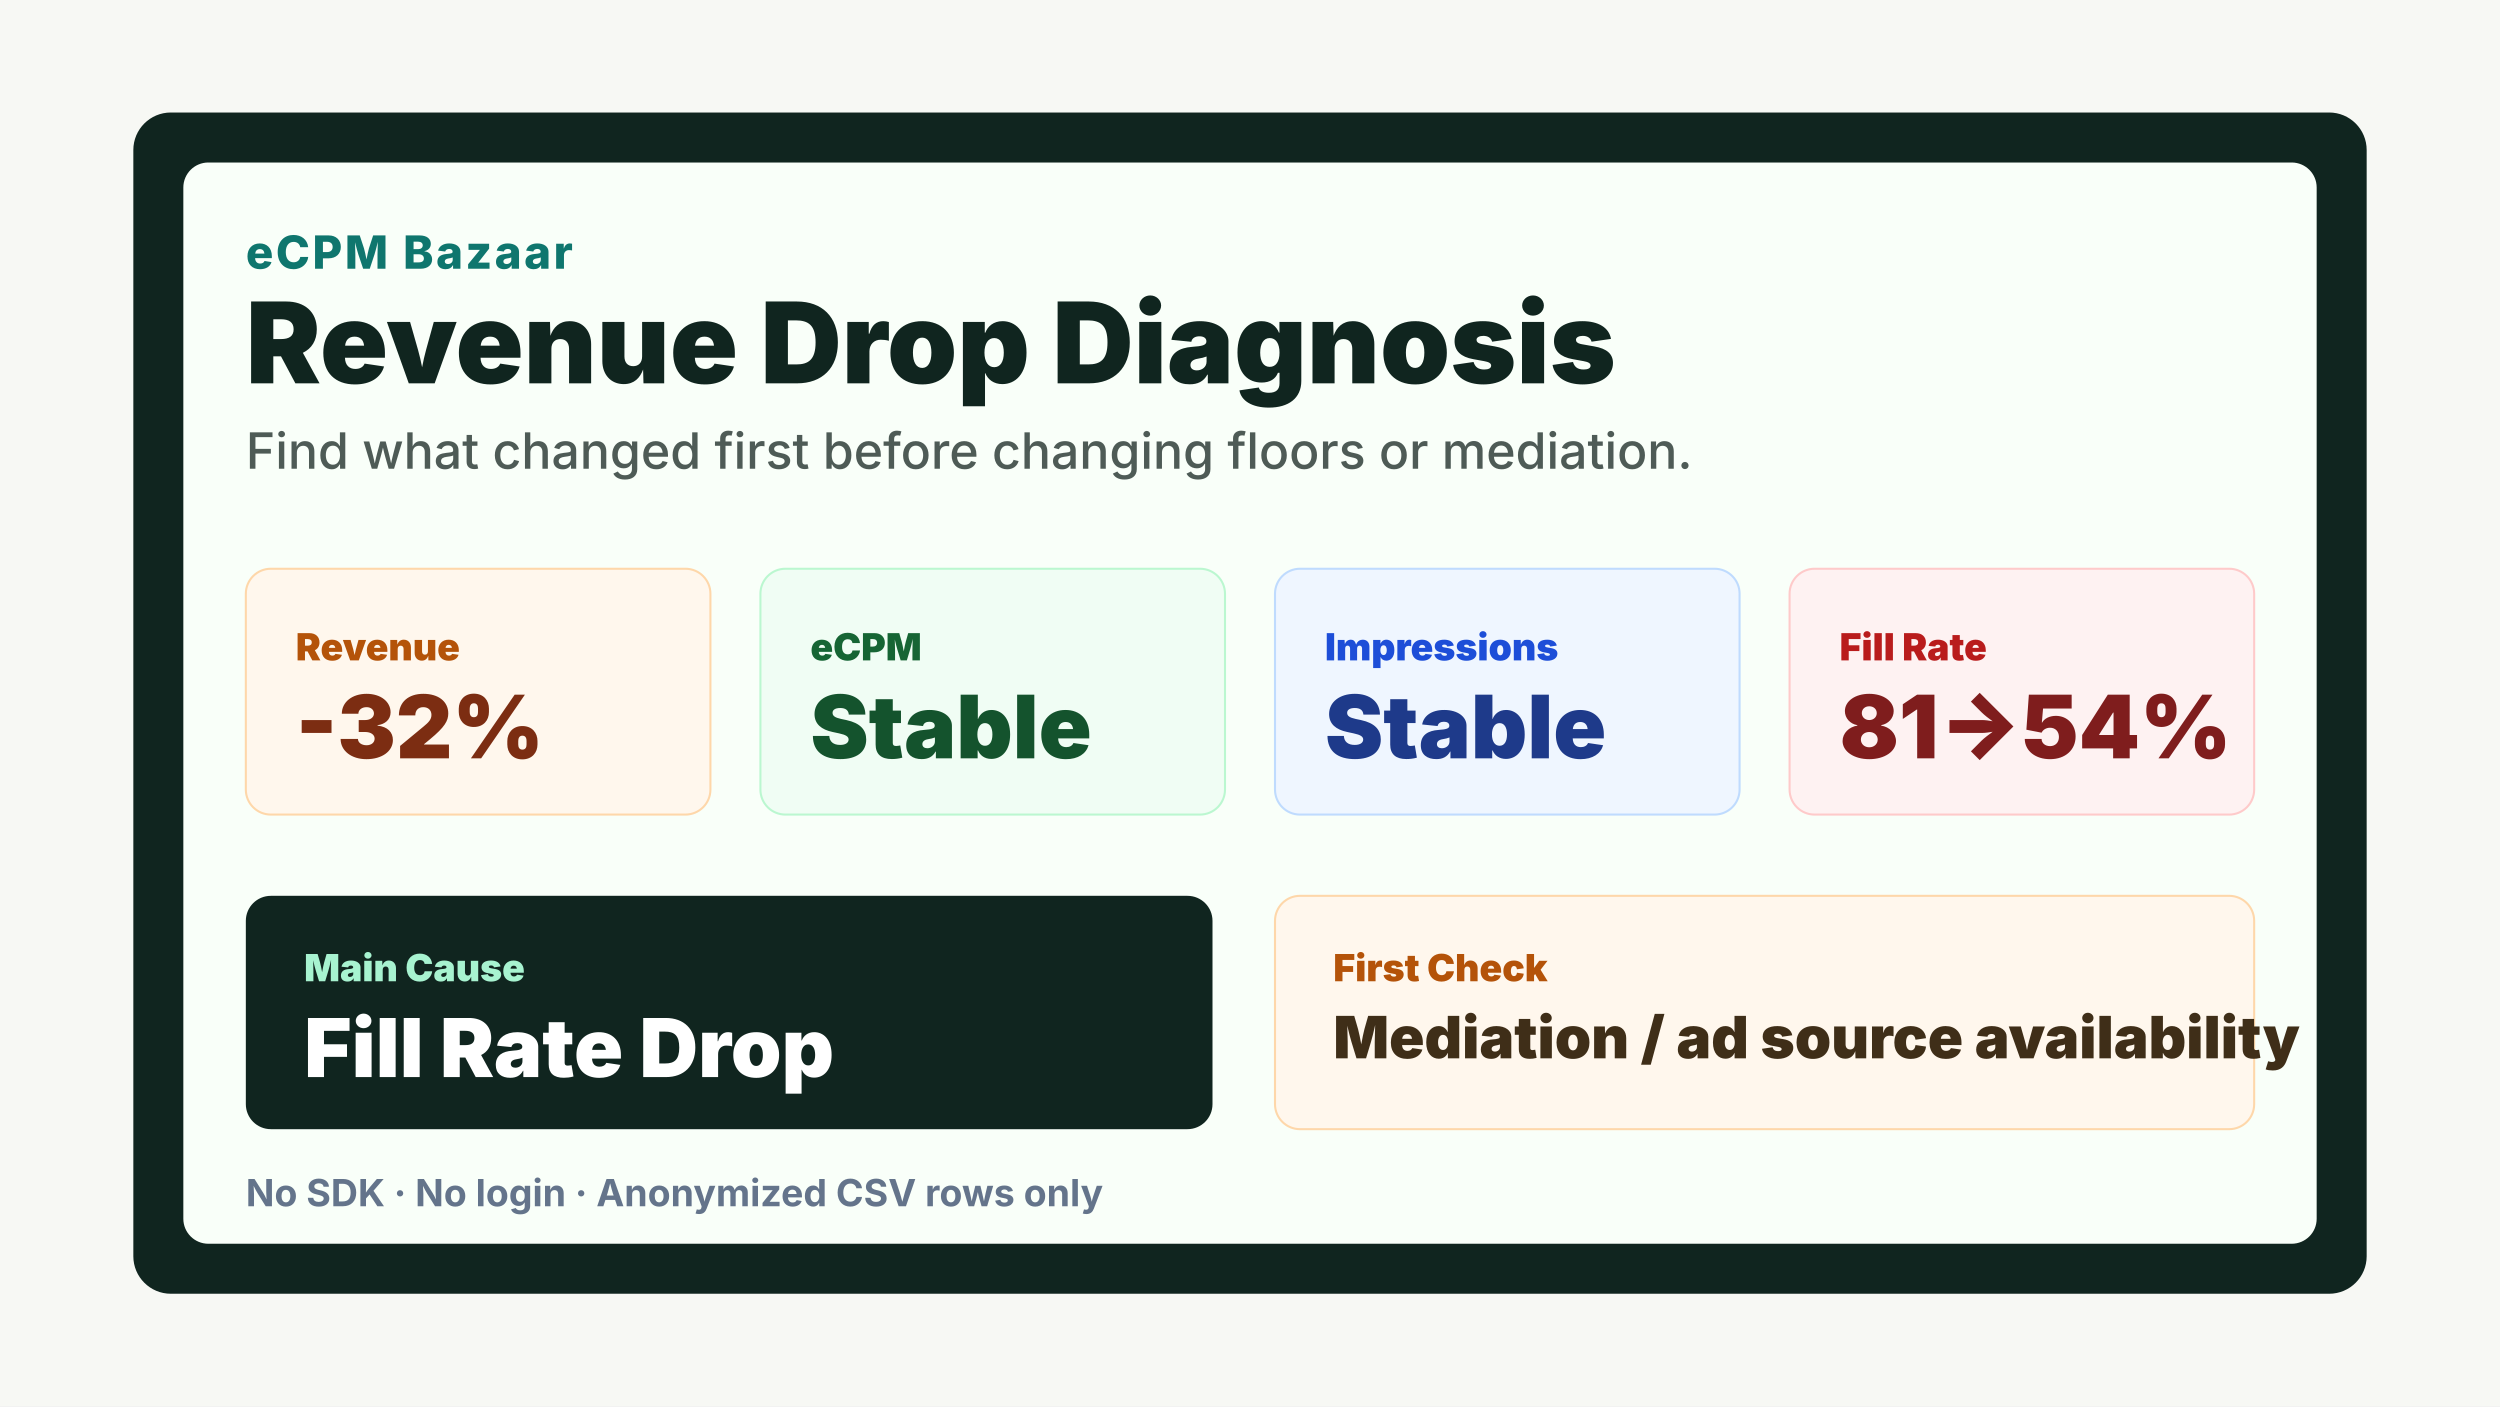
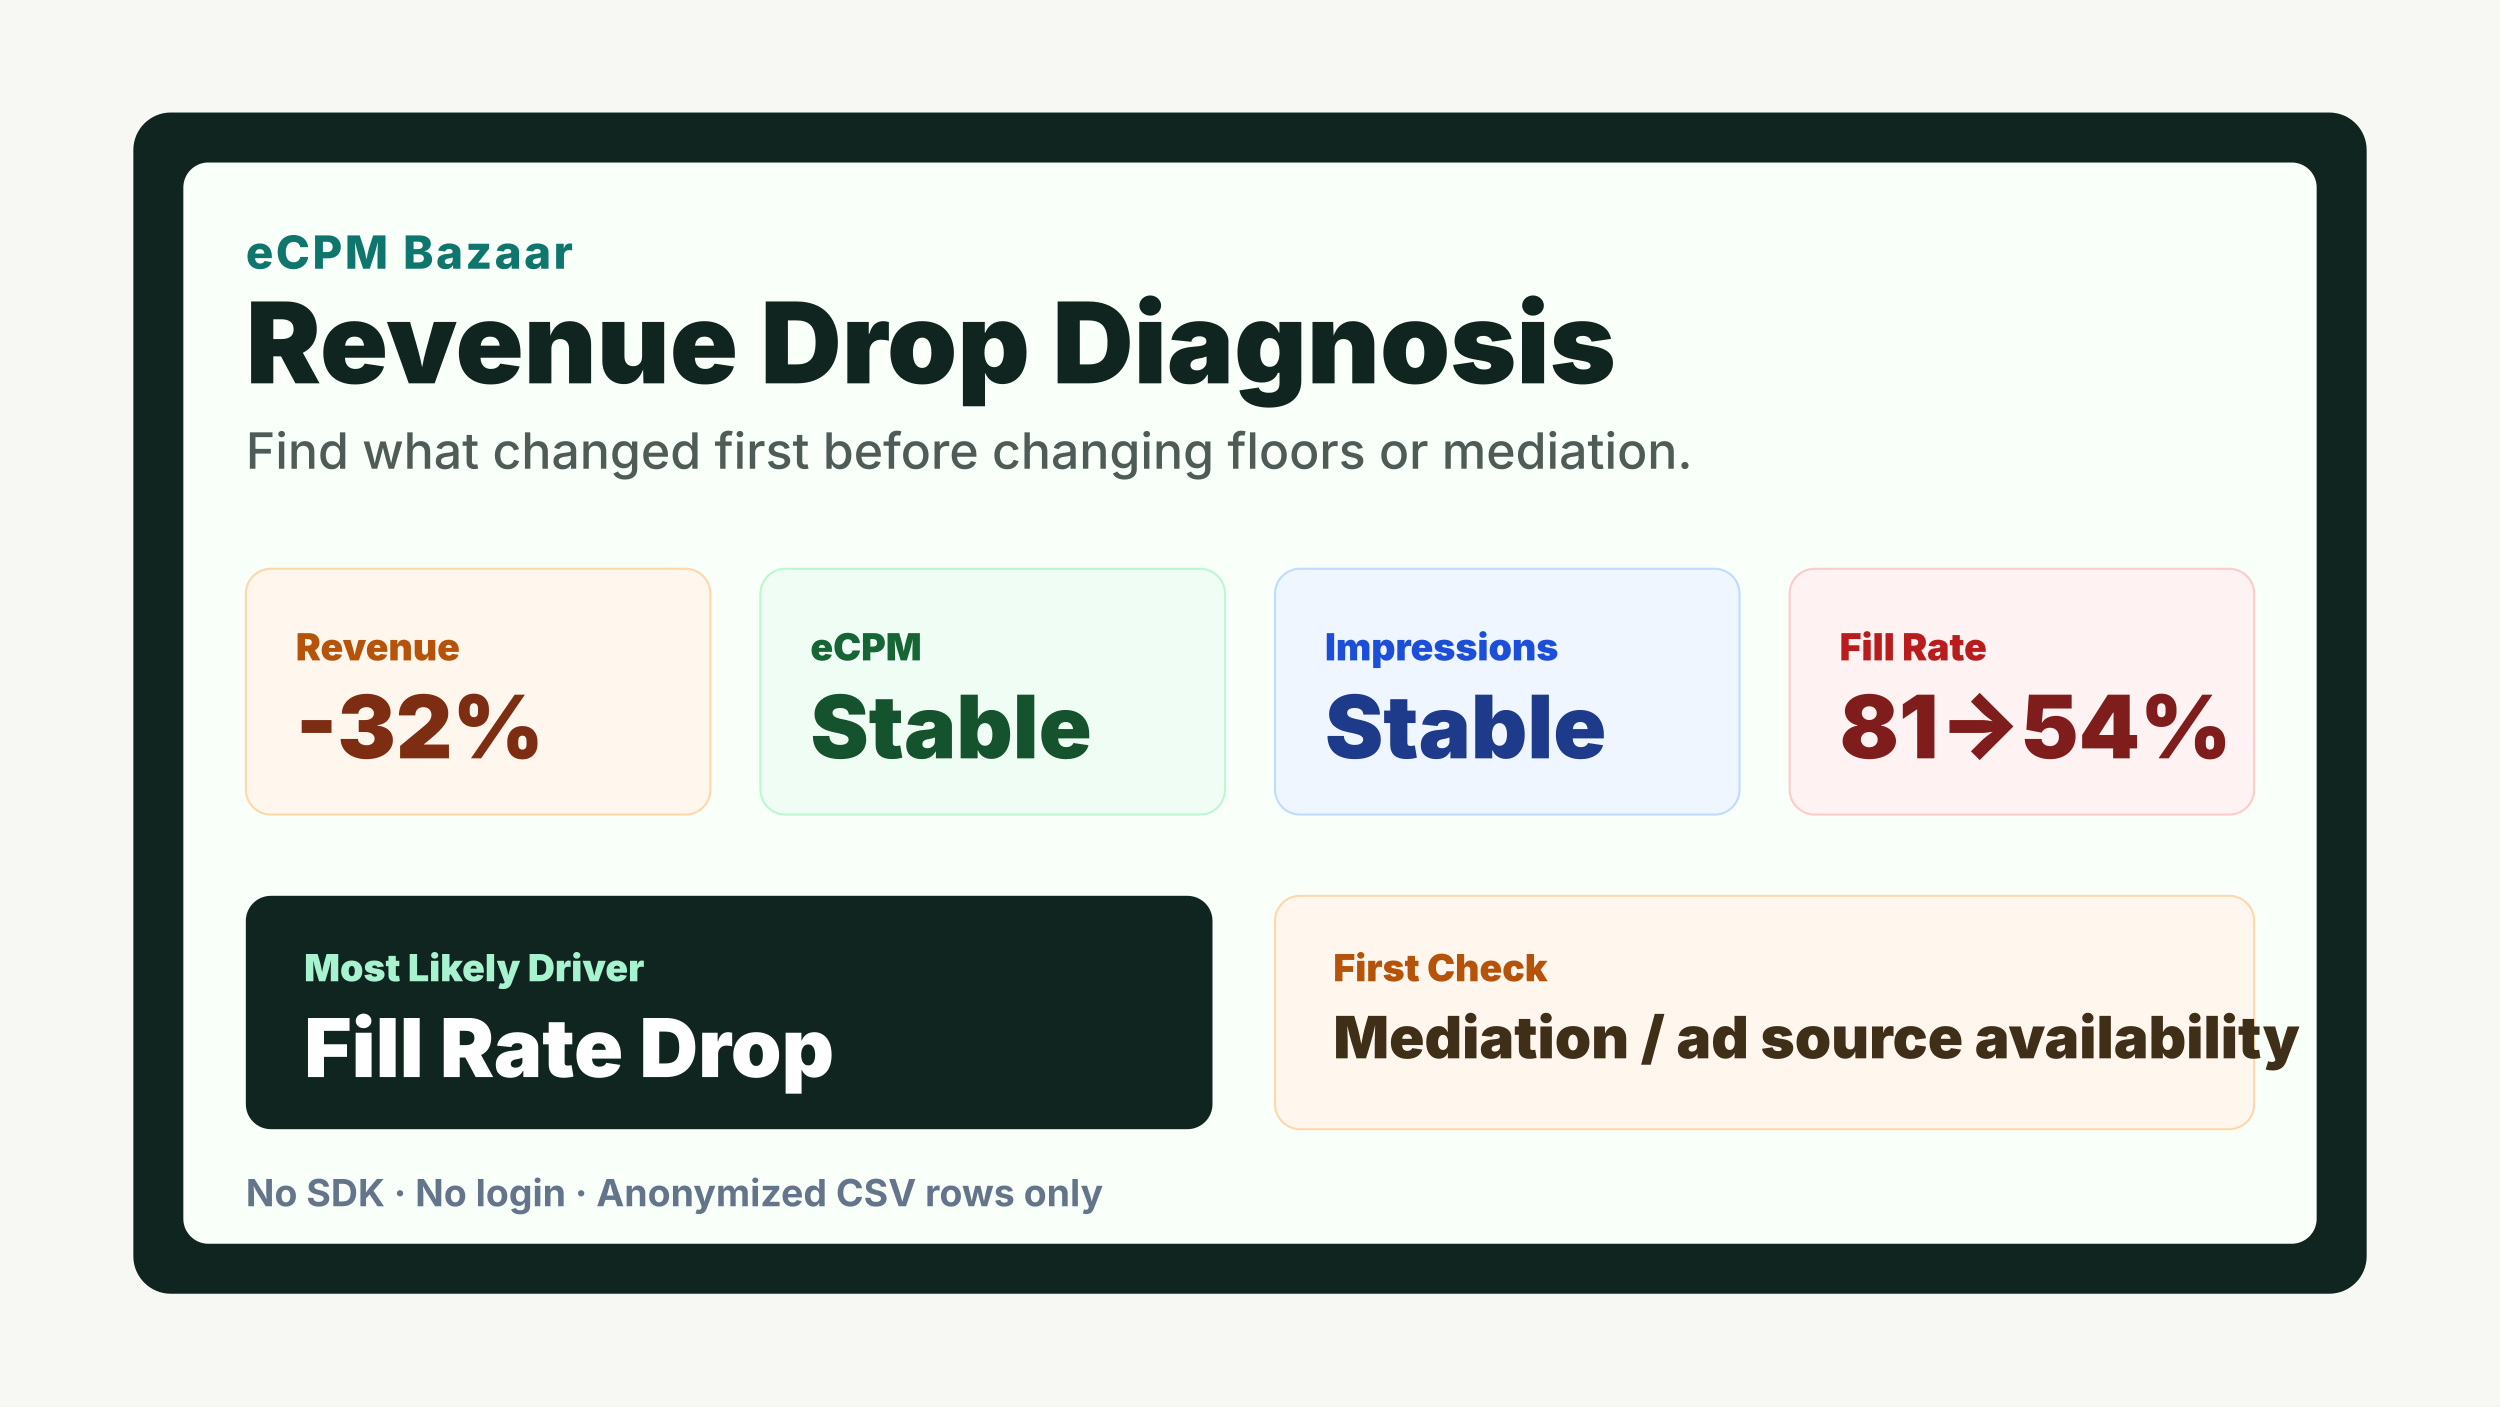
<svg xmlns="http://www.w3.org/2000/svg" width="1200" height="675" viewBox="0 0 1200 675" fill="none">
  <rect width="1200" height="675" fill="#F7F8F4" />
  <rect x="64" y="54" width="1072" height="567" rx="18" fill="#10251F" />
  <rect x="88" y="78" width="1024" height="519" rx="12" fill="#F9FFF9" />
  <text x="118" y="129" fill="#0F766E" font-family="Inter, Arial, sans-serif" font-size="22" font-weight="800" letter-spacing="1.2">eCPM Bazaar</text>
  <text x="118" y="184" fill="#10251F" font-family="Inter, Arial, sans-serif" font-size="54" font-weight="850">Revenue Drop Diagnosis</text>
  <text x="118" y="225" fill="#4E5B56" font-family="Inter, Arial, sans-serif" font-size="24" font-weight="500">Find what changed first before changing floors or mediation.</text>
  <rect x="118" y="273" width="223" height="118" rx="12" fill="#FFF7ED" stroke="#FED7AA" />
  <text x="142" y="317" fill="#B45309" font-family="Inter, Arial, sans-serif" font-size="18" font-weight="850">Revenue</text>
  <text x="142" y="364" fill="#7C2D12" font-family="Inter, Arial, sans-serif" font-size="42" font-weight="900">-32%</text>
  <rect x="365" y="273" width="223" height="118" rx="12" fill="#F0FDF4" stroke="#BBF7D0" />
  <text x="389" y="317" fill="#166534" font-family="Inter, Arial, sans-serif" font-size="18" font-weight="850">eCPM</text>
  <text x="389" y="364" fill="#14532D" font-family="Inter, Arial, sans-serif" font-size="42" font-weight="900">Stable</text>
  <rect x="612" y="273" width="223" height="118" rx="12" fill="#EFF6FF" stroke="#BFDBFE" />
  <text x="636" y="317" fill="#1D4ED8" font-family="Inter, Arial, sans-serif" font-size="18" font-weight="850">Impressions</text>
  <text x="636" y="364" fill="#1E3A8A" font-family="Inter, Arial, sans-serif" font-size="42" font-weight="900">Stable</text>
  <rect x="859" y="273" width="223" height="118" rx="12" fill="#FEF2F2" stroke="#FECACA" />
  <text x="883" y="317" fill="#B91C1C" font-family="Inter, Arial, sans-serif" font-size="18" font-weight="850">Fill Rate</text>
  <text x="883" y="364" fill="#7F1D1D" font-family="Inter, Arial, sans-serif" font-size="42" font-weight="900">81→54%</text>
  <rect x="118" y="430" width="464" height="112" rx="12" fill="#10251F" />
-   <text x="146" y="471" fill="#A7F3D0" font-family="Inter, Arial, sans-serif" font-size="18" font-weight="850">Main Cause</text>
+   <text x="146" y="471" fill="#A7F3D0" font-family="Inter, Arial, sans-serif" font-size="18" font-weight="850">Most Likely Driver</text>
  <text x="146" y="517" fill="#FFFFFF" font-family="Inter, Arial, sans-serif" font-size="39" font-weight="900">Fill Rate Drop</text>
  <rect x="612" y="430" width="470" height="112" rx="12" fill="#FFF7ED" stroke="#FED7AA" />
  <text x="640" y="471" fill="#B45309" font-family="Inter, Arial, sans-serif" font-size="18" font-weight="850">First Check</text>
  <text x="640" y="508" fill="#3F2E18" font-family="Inter, Arial, sans-serif" font-size="28" font-weight="850">Mediation / ad source availability</text>
  <text x="118" y="579" fill="#64748B" font-family="Inter, Arial, sans-serif" font-size="18" font-weight="650">No SDK · No login · Anonymized CSV rows only</text>
</svg>
